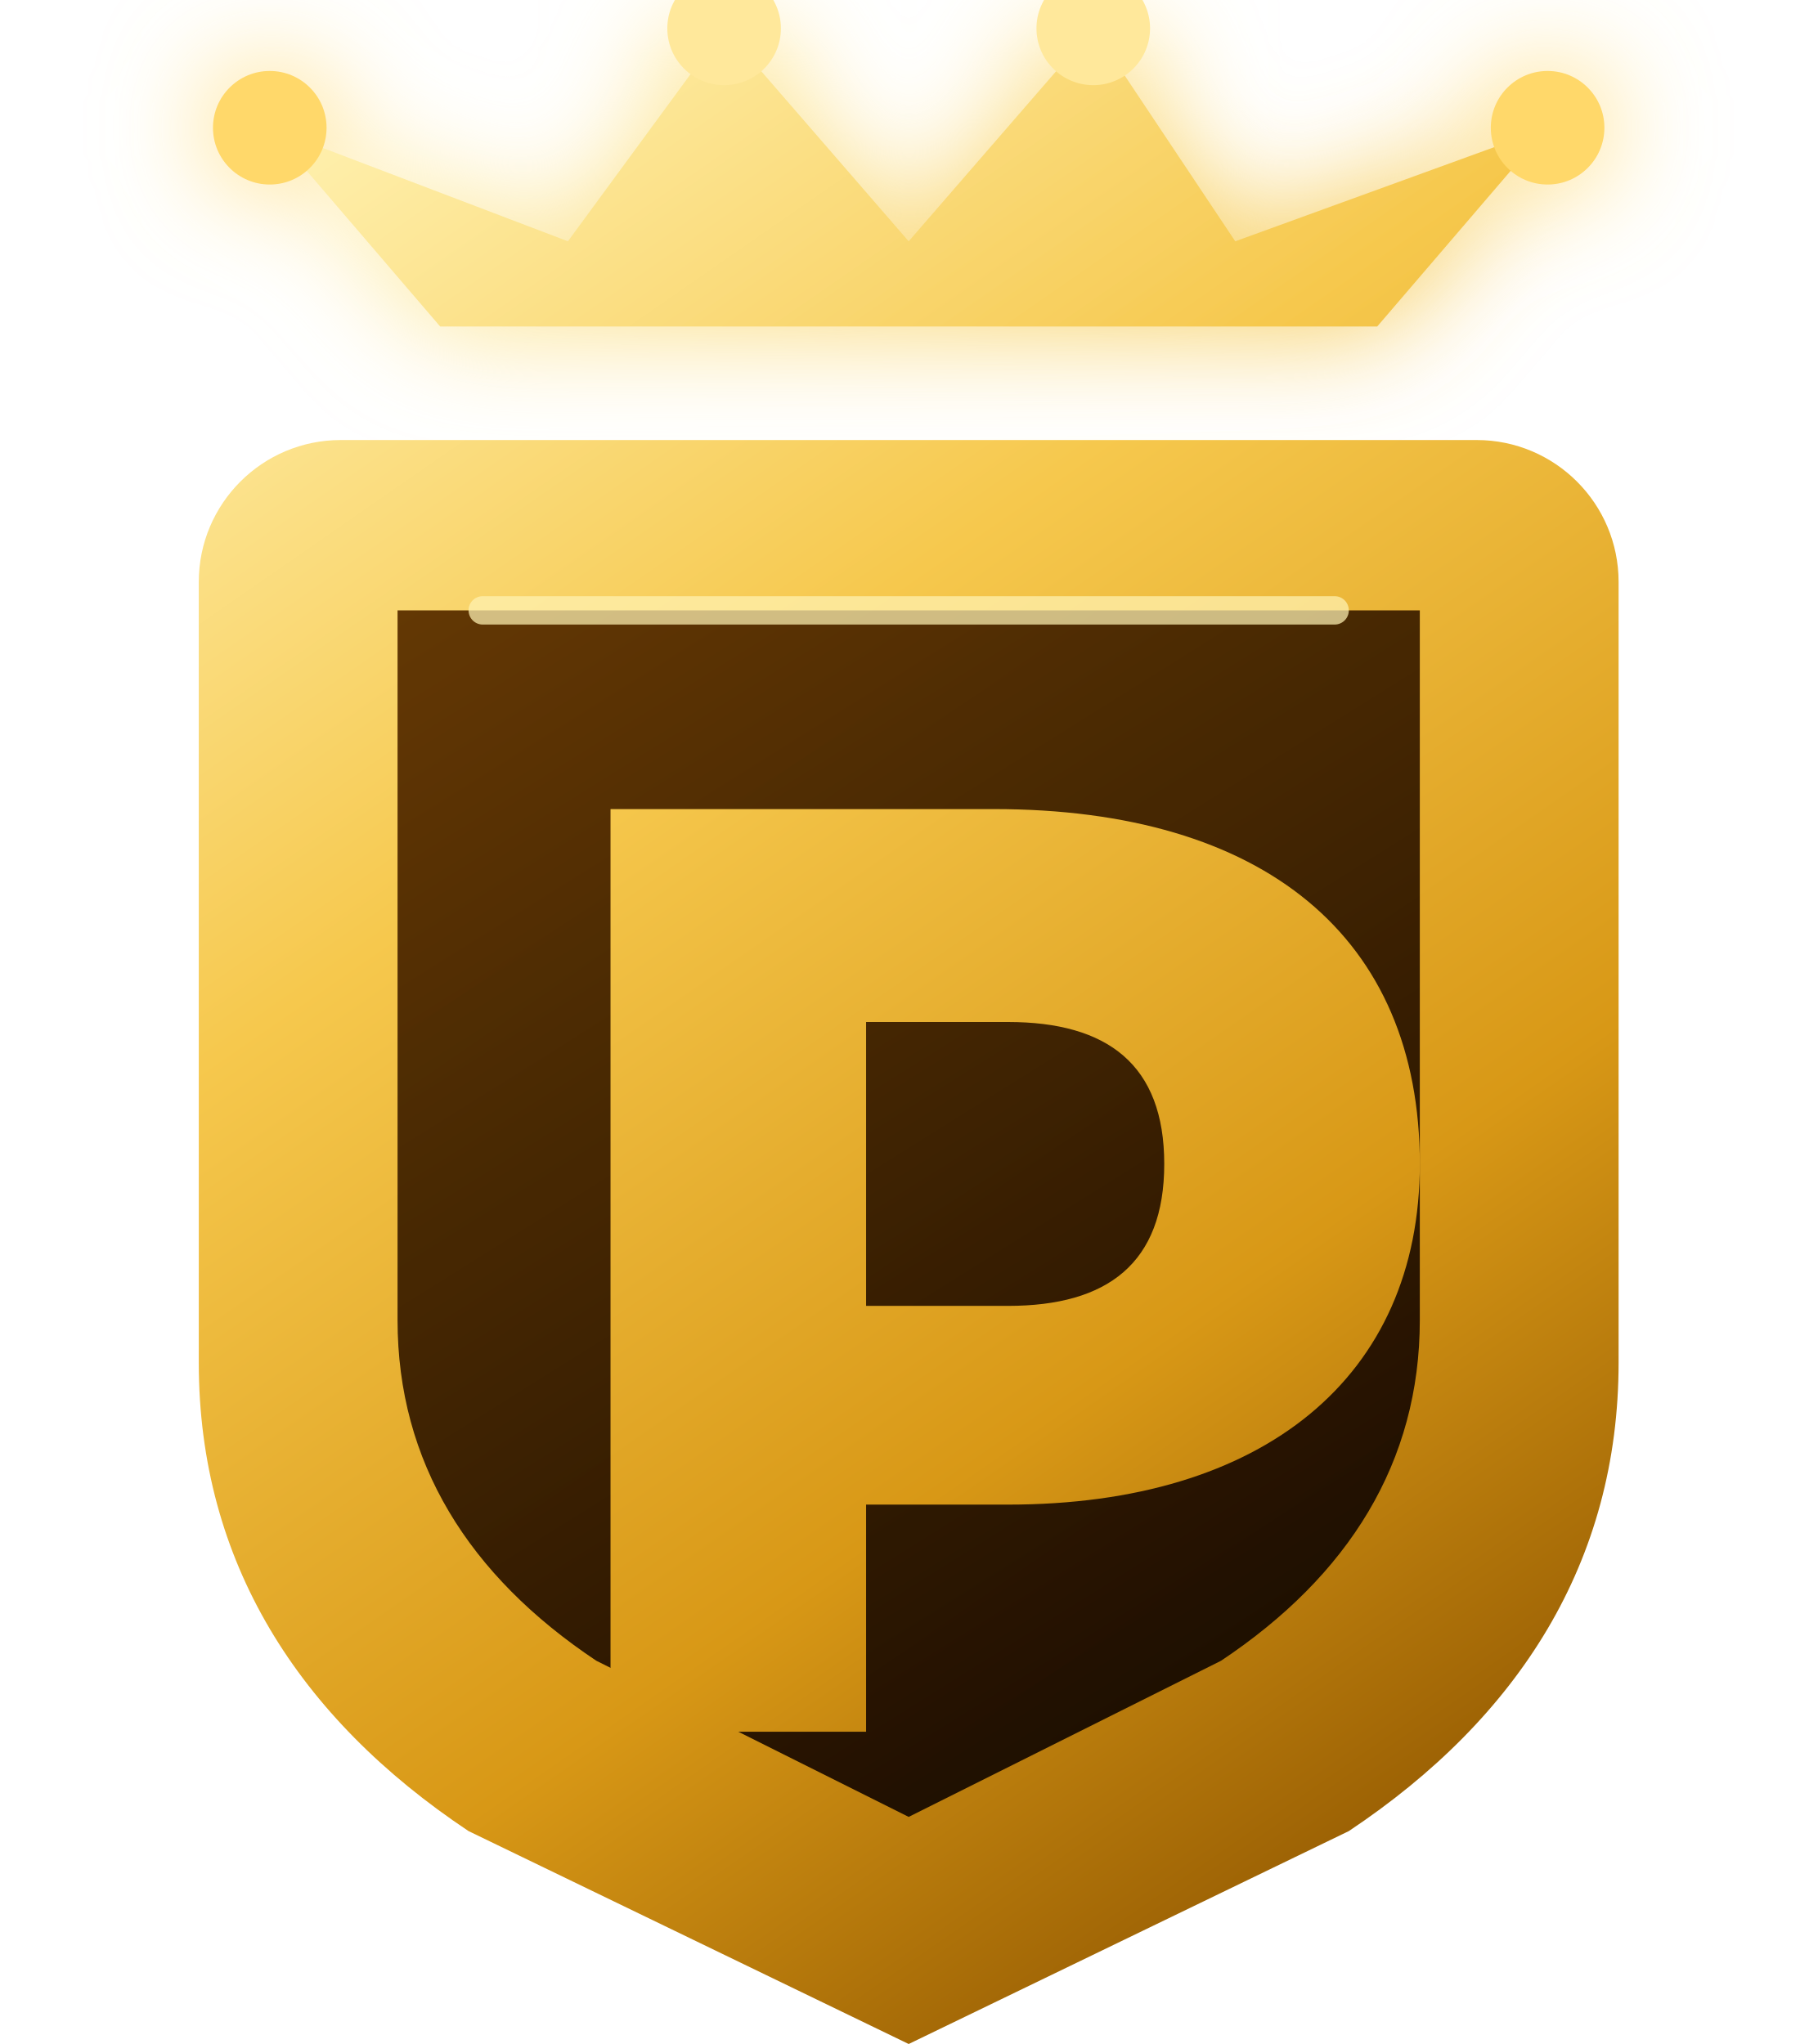
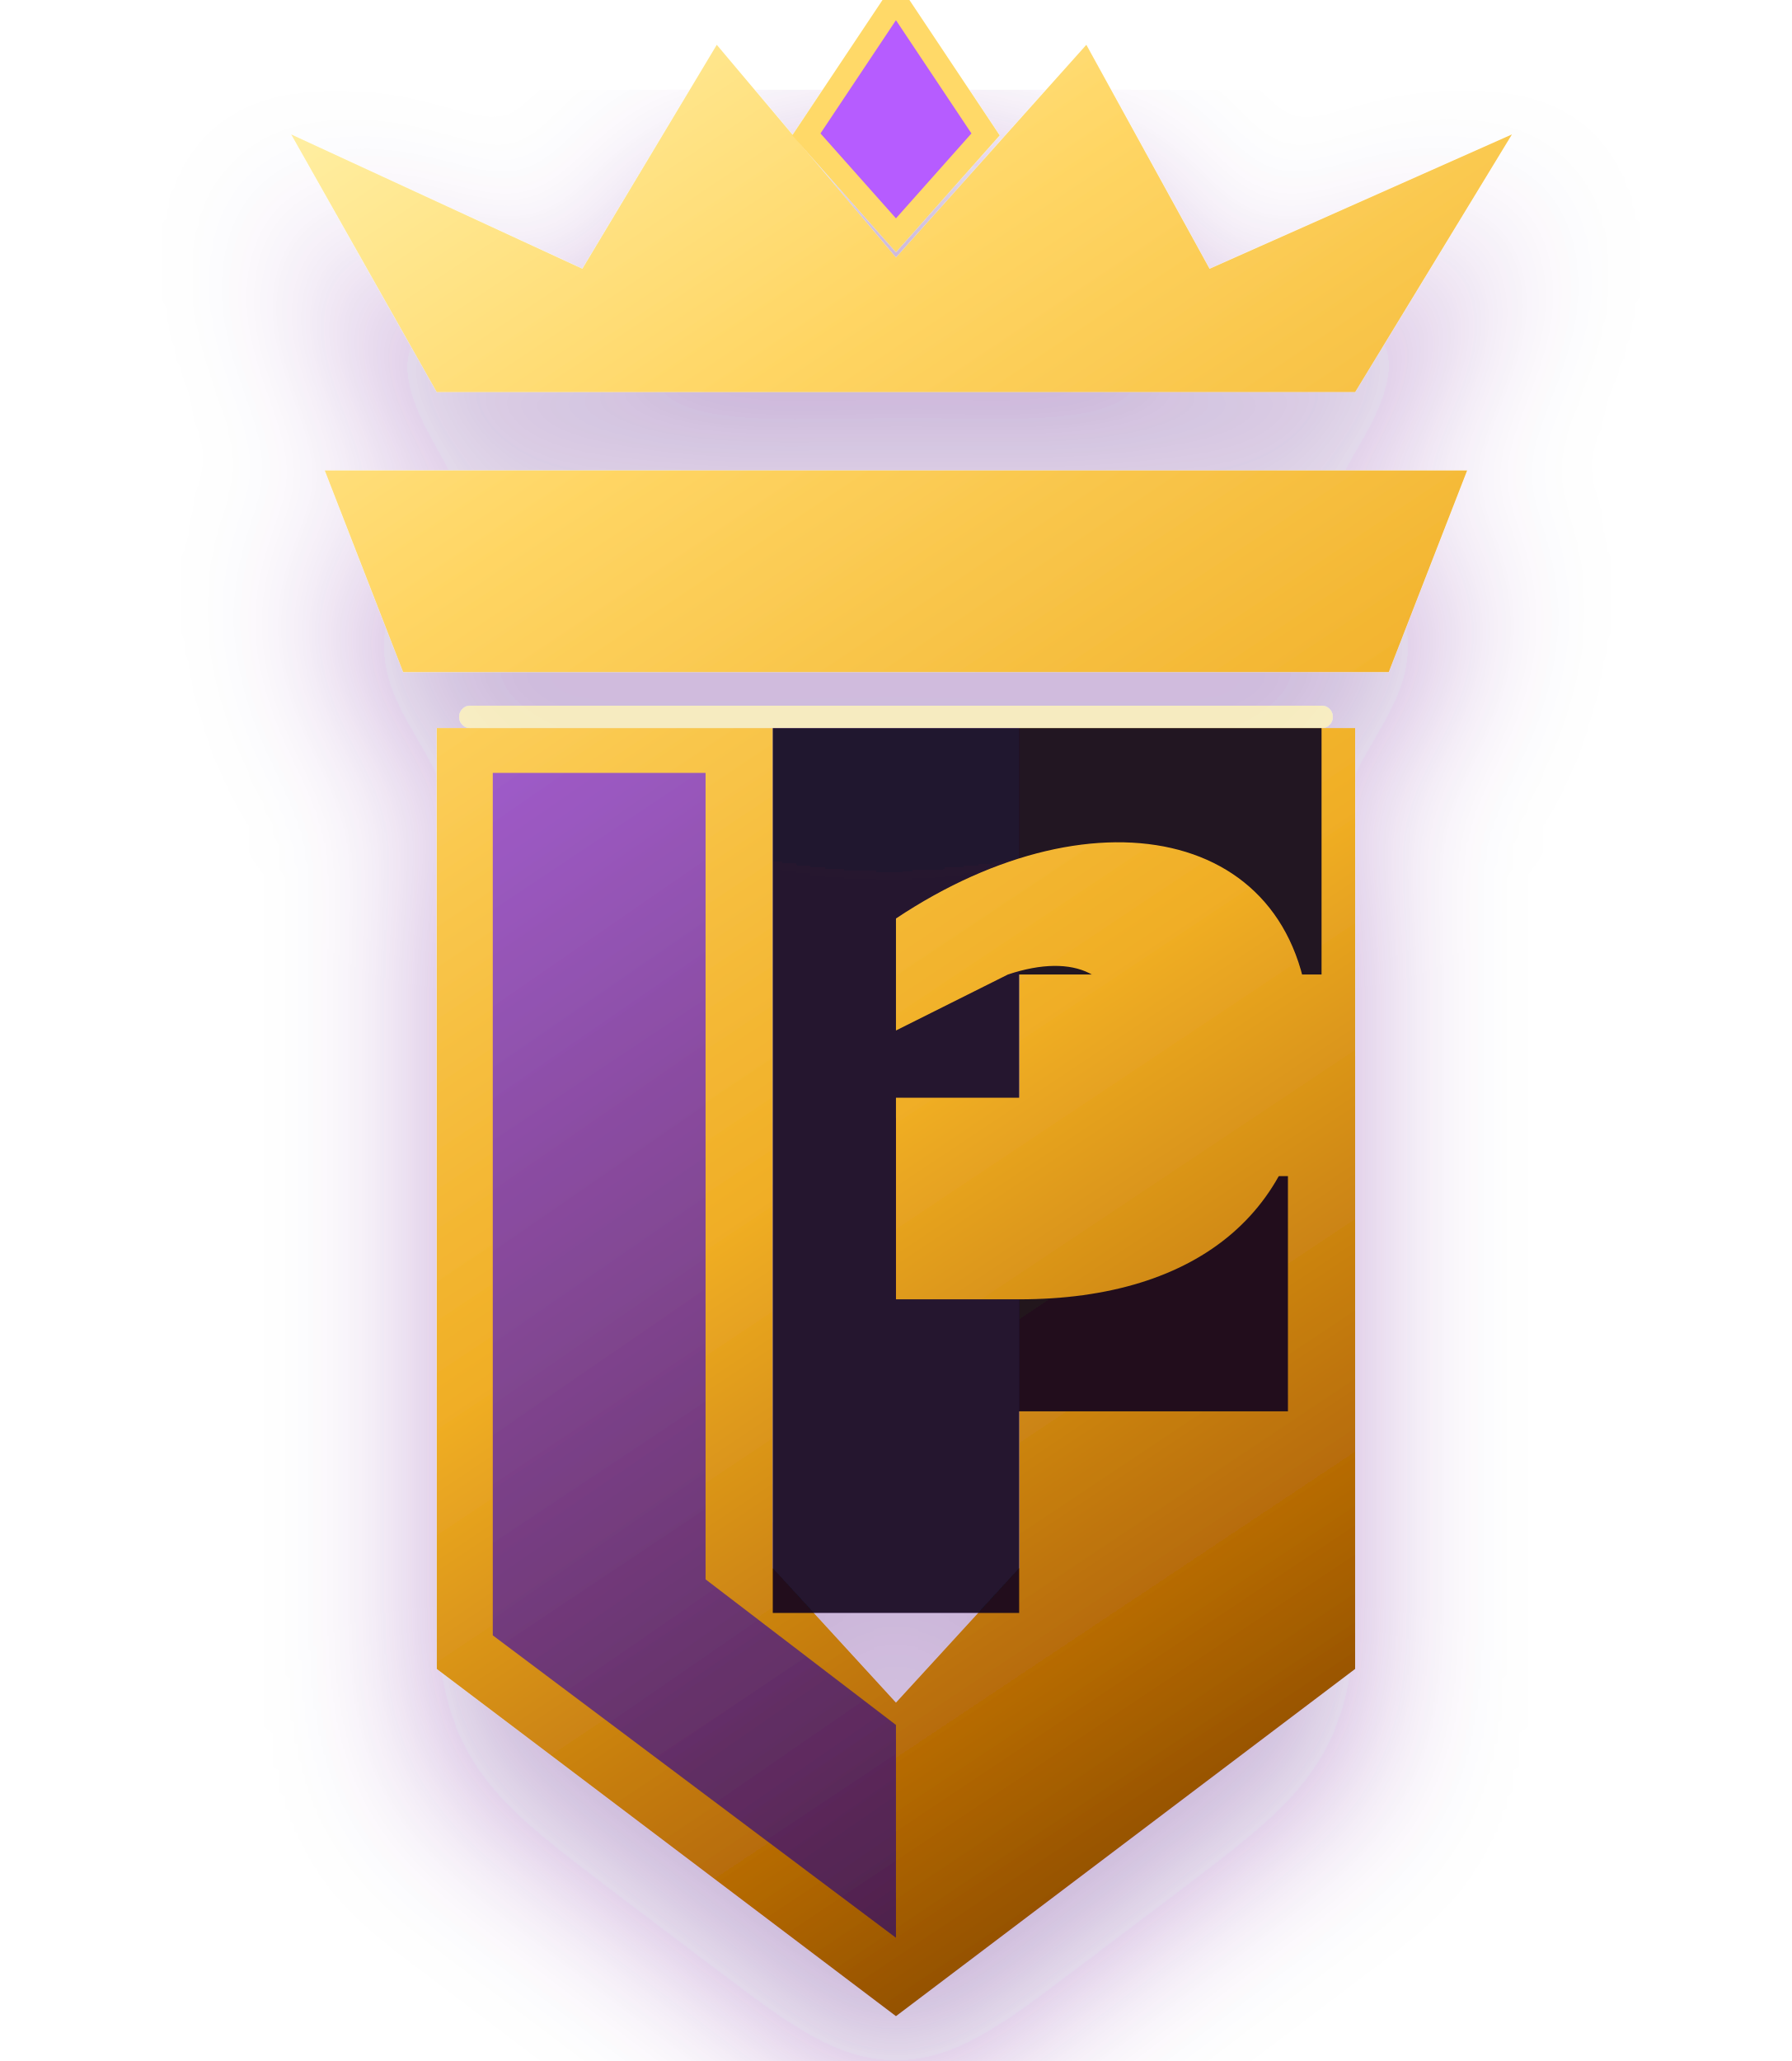
- <svg xmlns="http://www.w3.org/2000/svg" viewBox="0 0 128 144" role="img" aria-labelledby="title desc">
+ <svg xmlns="http://www.w3.org/2000/svg" viewBox="0 0 160 184" role="img" aria-labelledby="title desc">
  <defs>
-     <linearGradient id="gold" x1="18" y1="10" x2="104" y2="134" gradientUnits="userSpaceOnUse">
-       <stop offset="0" stop-color="#fff1b0" />
-       <stop offset="0.34" stop-color="#f6c84d" />
-       <stop offset="0.7" stop-color="#d89816" />
-       <stop offset="1" stop-color="#8e5500" />
+     <linearGradient id="g" x1="24" y1="8" x2="132" y2="170" gradientUnits="userSpaceOnUse">
+       <stop stop-color="#fff1a8" />
+       <stop offset=".23" stop-color="#ffd665" />
+       <stop offset=".55" stop-color="#f0ae25" />
+       <stop offset=".8" stop-color="#b66b06" />
+       <stop offset="1" stop-color="#6f3500" />
    </linearGradient>
-     <linearGradient id="deepGold" x1="36" y1="35" x2="88" y2="118" gradientUnits="userSpaceOnUse">
-       <stop stop-color="#5f3300" />
-       <stop offset="1" stop-color="#170a00" />
+     <linearGradient id="p" x1="44" y1="42" x2="122" y2="155" gradientUnits="userSpaceOnUse">
+       <stop stop-color="#9b4dff" />
+       <stop offset="1" stop-color="#35104f" />
    </linearGradient>
-     <filter id="glow" x="-40%" y="-40%" width="180%" height="180%">
-       <feGaussianBlur stdDeviation="4" result="blur" />
-       <feMerge>
-         <feMergeNode in="blur" />
-         <feMergeNode in="SourceGraphic" />
-       </feMerge>
+     <filter id="s" x="-35%" y="-35%" width="170%" height="170%">
+       <feDropShadow dx="0" dy="8" stdDeviation="7" flood-color="#5e1a8c" flood-opacity=".35" />
    </filter>
  </defs>
-   <g filter="url(#glow)">
-     <path d="M31 23 19 9l21 8L51 2l13 15L77 2l10 15 22-8-12 14H31Z" fill="url(#gold)" />
-     <circle cx="19" cy="9" r="4" fill="#ffd86a" />
-     <circle cx="51" cy="2" r="4" fill="#ffe89b" />
-     <circle cx="77" cy="2" r="4" fill="#ffe89b" />
-     <circle cx="109" cy="9" r="4" fill="#ffd86a" />
+   <g filter="url(#s)">
+     <path d="M29 42h102l-7 18H36z" fill="url(#g)" />
+     <path d="M39 35 26 12l26 12L64 4l16 19L97 4l11 20 27-12-14 23H39Z" fill="url(#g)" />
+     <path d="M39 65h30v75l11 12 11-12V65h30v84l-41 31-41-31V65Z" fill="url(#g)" />
+     <path d="M69 65h49v22H91v18h24v21H91v18H69V65Z" fill="#160a20" opacity=".94" />
+     <path d="M44 69h19v72l17 13v19l-36-27V69Z" fill="url(#p)" opacity=".82" />
+     <path d="M80 82c18-12 37-8 37 11 0 15-10 23-26 23H80V98h11c6 0 9-2 9-6 0-5-4-7-10-5l-10 5V82Z" fill="url(#g)" />
+     <path d="M42 64h76" stroke="#fff2b3" stroke-width="2" stroke-linecap="round" opacity=".7" />
+     <path d="M80 0 88 12 80 21 72 12 80 0Z" fill="#b65cff" stroke="#ffd968" stroke-width="2" />
  </g>
-   <path d="M24 31h80a10 10 0 0 1 10 10v55c0 14-7 25-19 33l-31 15-31-15C21 121 14 110 14 96V41a10 10 0 0 1 10-10Z" fill="url(#gold)" />
-   <path d="M28 43h72v50c0 10-5 18-14 24l-22 11-22-11c-9-6-14-14-14-24V43Z" fill="url(#deepGold)" opacity=".96" />
-   <path d="M43 57h27c19 0 30 9 30 25 0 15-11 24-29 24H61v16H43V57Zm18 15v20h10c7 0 11-3 11-10s-4-10-11-10H61Z" fill="url(#gold)" />
-   <path d="M34 43h60" stroke="#fff2b3" stroke-width="2" stroke-linecap="round" opacity=".72" />
</svg>
